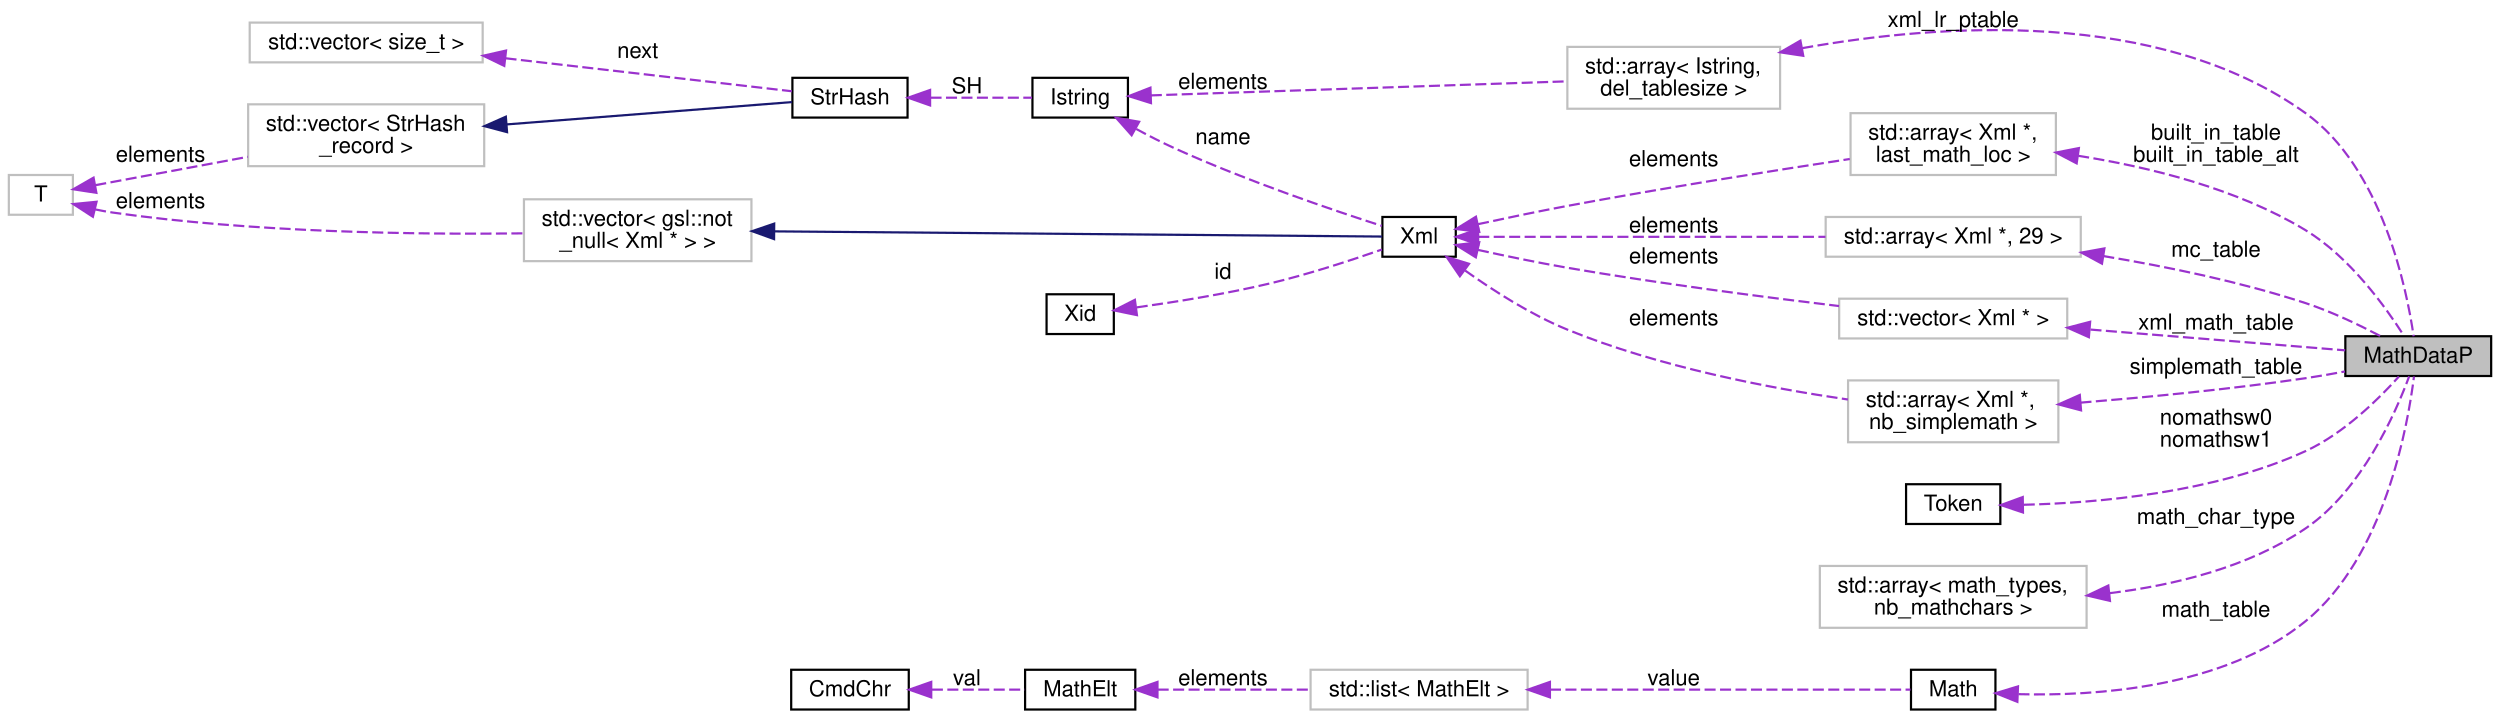
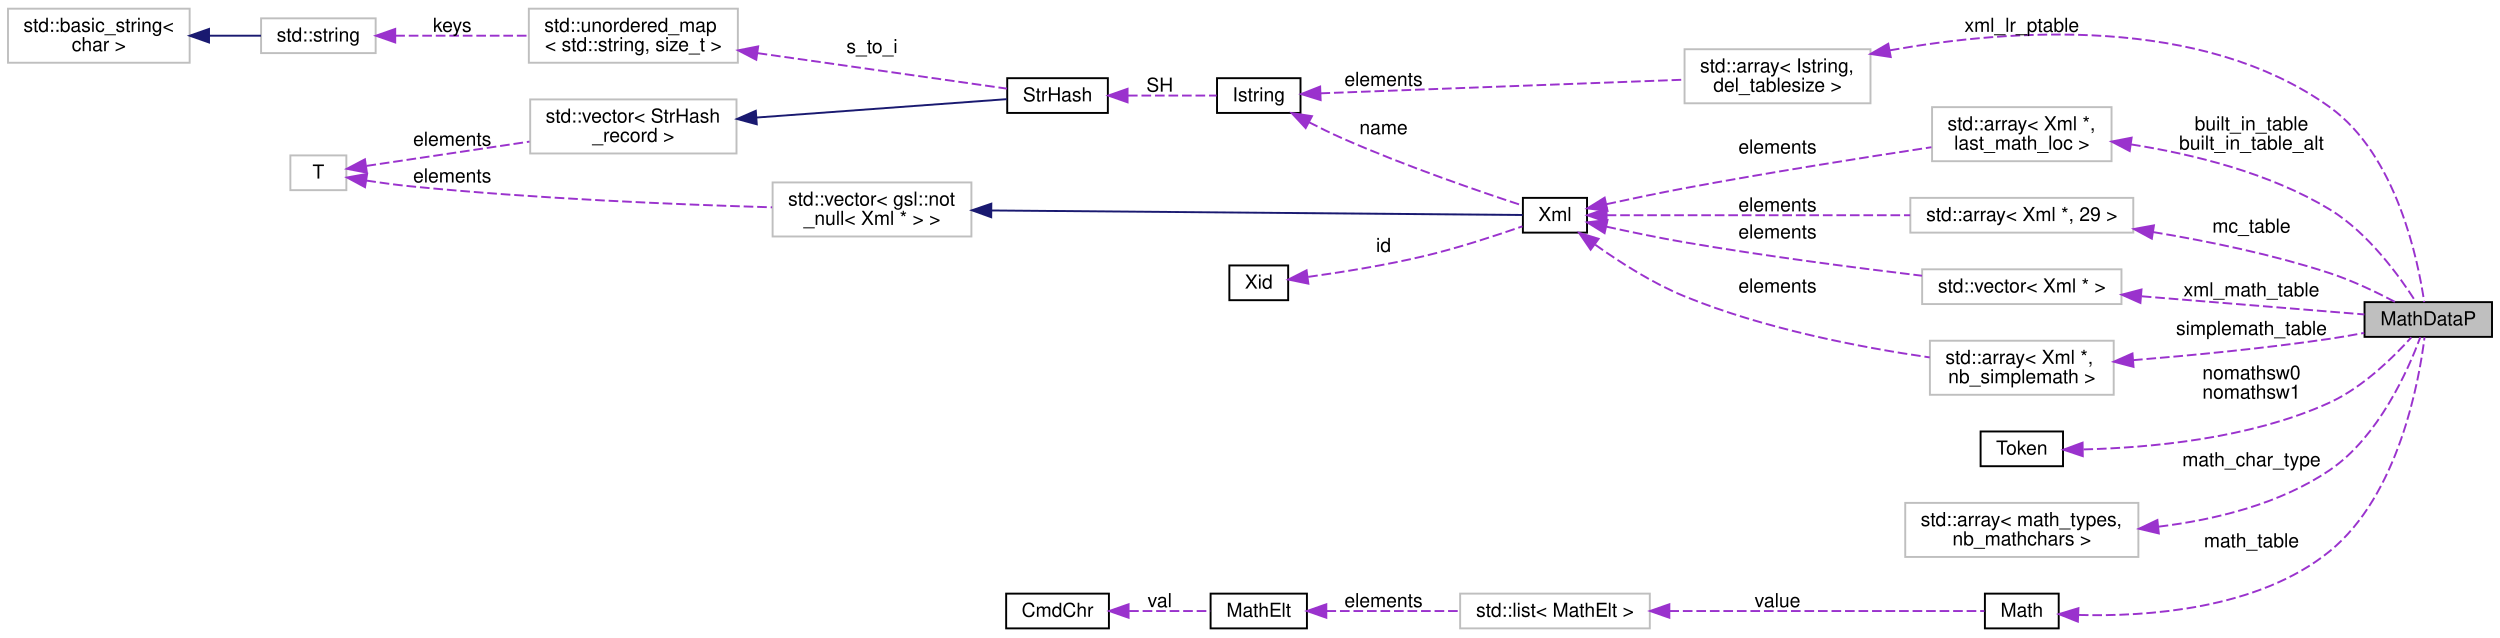
- <svg xmlns="http://www.w3.org/2000/svg" xmlns:xlink="http://www.w3.org/1999/xlink" width="1132pt" height="326pt" viewBox="0.00 0.00 1131.87 325.50">
-   <g id="graph0" class="graph" transform="scale(1 1) rotate(0) translate(4 321.5)">
+ <svg xmlns="http://www.w3.org/2000/svg" xmlns:xlink="http://www.w3.org/1999/xlink" width="1295pt" height="330pt" viewBox="0.00 0.00 1294.72 330.00">
+   <g id="graph0" class="graph" transform="scale(1 1) rotate(0) translate(4 326)">
    <g id="node1" class="node">
      <g id="a_node1">
        <a xlink:title=" ">
-           <polygon fill="#bfbfbf" stroke="black" points="1057.85,-151.5 1057.85,-169.5 1123.87,-169.5 1123.87,-151.5 1057.85,-151.5" />
-           <text text-anchor="middle" x="1090.86" y="-157.5" font-family="Helvetica,sans-Serif" font-size="10.00">MathDataP</text>
+           <polygon fill="#bfbfbf" stroke="black" points="1220.69,-151.5 1220.69,-169.5 1286.72,-169.5 1286.72,-151.5 1220.69,-151.5" />
+           <text text-anchor="middle" x="1253.7" y="-157.5" font-family="Helvetica,sans-Serif" font-size="10.00">MathDataP</text>
        </a>
      </g>
    </g>
    <g id="node2" class="node">
      <g id="a_node2">
        <a xlink:title=" ">
-           <polygon fill="none" stroke="#bfbfbf" points="705.62,-272.5 705.62,-300.5 801.93,-300.5 801.93,-272.5 705.62,-272.5" />
-           <text text-anchor="start" x="713.62" y="-288.5" font-family="Helvetica,sans-Serif" font-size="10.00">std::array&lt; Istring,</text>
-           <text text-anchor="middle" x="753.77" y="-278.5" font-family="Helvetica,sans-Serif" font-size="10.00"> del_tablesize &gt;</text>
+           <polygon fill="none" stroke="#bfbfbf" points="868.46,-272.5 868.46,-300.5 964.77,-300.5 964.77,-272.5 868.46,-272.5" />
+           <text text-anchor="start" x="876.46" y="-288.5" font-family="Helvetica,sans-Serif" font-size="10.00">std::array&lt; Istring,</text>
+           <text text-anchor="middle" x="916.61" y="-278.5" font-family="Helvetica,sans-Serif" font-size="10.00"> del_tablesize &gt;</text>
        </a>
      </g>
    </g>
    <g id="edge1" class="edge">
-       <path fill="none" stroke="#9a32cd" stroke-dasharray="5,2" d="M811.97,-299.93C874.1,-311.04 973.37,-318.19 1039.85,-270.5 1074.45,-245.68 1085.63,-191.05 1088.77,-169.5" />
-       <polygon fill="#9a32cd" stroke="#9a32cd" points="812.42,-296.46 801.95,-298.05 811.13,-303.34 812.42,-296.46" />
-       <text text-anchor="middle" x="880.31" y="-309.5" font-family="Helvetica,sans-Serif" font-size="10.00"> xml_lr_ptable</text>
+       <path fill="none" stroke="#9a32cd" stroke-dasharray="5,2" d="M974.81,-299.93C1036.94,-311.04 1136.21,-318.19 1202.69,-270.5 1237.29,-245.68 1248.47,-191.05 1251.61,-169.5" />
+       <polygon fill="#9a32cd" stroke="#9a32cd" points="975.26,-296.46 964.79,-298.05 973.97,-303.34 975.26,-296.46" />
+       <text text-anchor="middle" x="1043.15" y="-309.5" font-family="Helvetica,sans-Serif" font-size="10.00"> xml_lr_ptable</text>
    </g>
    <g id="node3" class="node">
      <g id="a_node3">
        <a xlink:href="../../d9/d20/struct_istring.html" target="_top" xlink:title=" ">
-           <polygon fill="none" stroke="black" points="463.44,-268.5 463.44,-286.5 506.67,-286.5 506.67,-268.5 463.44,-268.5" />
-           <text text-anchor="middle" x="485.06" y="-274.5" font-family="Helvetica,sans-Serif" font-size="10.00">Istring</text>
+           <polygon fill="none" stroke="black" points="626.28,-267.5 626.28,-285.5 669.52,-285.5 669.52,-267.5 626.28,-267.5" />
+           <text text-anchor="middle" x="647.9" y="-273.5" font-family="Helvetica,sans-Serif" font-size="10.00">Istring</text>
        </a>
      </g>
    </g>
    <g id="edge2" class="edge">
-       <path fill="none" stroke="#9a32cd" stroke-dasharray="5,2" d="M517.02,-278.54C563.34,-280.11 651.02,-283.07 705.42,-284.9" />
-       <polygon fill="#9a32cd" stroke="#9a32cd" points="517.1,-275.05 506.99,-278.21 516.86,-282.04 517.1,-275.05" />
-       <text text-anchor="middle" x="549.69" y="-281.5" font-family="Helvetica,sans-Serif" font-size="10.00"> elements</text>
-     </g>
-     <g id="node9" class="node">
-       <g id="a_node9">
+       <path fill="none" stroke="#9a32cd" stroke-dasharray="5,2" d="M679.86,-277.66C726.18,-279.4 813.86,-282.69 868.26,-284.72" />
+       <polygon fill="#9a32cd" stroke="#9a32cd" points="679.95,-274.16 669.83,-277.28 679.69,-281.16 679.95,-274.16" />
+       <text text-anchor="middle" x="712.53" y="-281.5" font-family="Helvetica,sans-Serif" font-size="10.00"> elements</text>
+     </g>
+     <g id="node11" class="node">
+       <g id="a_node11">
        <a xlink:href="../../d6/d9a/class_xml.html" target="_top" xlink:title=" ">
-           <polygon fill="none" stroke="black" points="621.88,-205.5 621.88,-223.5 655.1,-223.5 655.1,-205.5 621.88,-205.5" />
-           <text text-anchor="middle" x="638.49" y="-211.5" font-family="Helvetica,sans-Serif" font-size="10.00">Xml</text>
-         </a>
-       </g>
-     </g>
-     <g id="edge11" class="edge">
-       <path fill="none" stroke="#9a32cd" stroke-dasharray="5,2" d="M510.39,-263.35C516.09,-260.27 522.19,-257.14 528.01,-254.5 560.44,-239.79 600.03,-226.4 621.6,-219.47" />
-       <polygon fill="#9a32cd" stroke="#9a32cd" points="508.34,-260.48 501.31,-268.41 511.75,-266.6 508.34,-260.48" />
-       <text text-anchor="middle" x="549.69" y="-256.5" font-family="Helvetica,sans-Serif" font-size="10.00"> name</text>
+           <polygon fill="none" stroke="black" points="784.72,-205.5 784.72,-223.5 817.94,-223.5 817.94,-205.5 784.72,-205.5" />
+           <text text-anchor="middle" x="801.33" y="-211.5" font-family="Helvetica,sans-Serif" font-size="10.00">Xml</text>
+         </a>
+       </g>
+     </g>
+     <g id="edge13" class="edge">
+       <path fill="none" stroke="#9a32cd" stroke-dasharray="5,2" d="M673.85,-262.72C679.38,-259.86 685.26,-256.97 690.85,-254.5 723.42,-240.09 762.95,-226.59 784.48,-219.55" />
+       <polygon fill="#9a32cd" stroke="#9a32cd" points="672.19,-259.65 664.99,-267.42 675.46,-265.83 672.19,-259.65" />
+       <text text-anchor="middle" x="712.53" y="-256.5" font-family="Helvetica,sans-Serif" font-size="10.00"> name</text>
    </g>
    <g id="node4" class="node">
      <g id="a_node4">
-         <a xlink:href="../../de/df7/class_str_hash.html" target="_top" xlink:title="The string_hash table.">
-           <polygon fill="none" stroke="black" points="354.76,-268.5 354.76,-286.5 406.89,-286.5 406.89,-268.5 354.76,-268.5" />
-           <text text-anchor="middle" x="380.82" y="-274.5" font-family="Helvetica,sans-Serif" font-size="10.00">StrHash</text>
+         <a xlink:href="../../de/df7/class_str_hash.html" target="_top" xlink:title=" ">
+           <polygon fill="none" stroke="black" points="517.6,-267.5 517.6,-285.5 569.73,-285.5 569.73,-267.5 517.6,-267.5" />
+           <text text-anchor="middle" x="543.67" y="-273.5" font-family="Helvetica,sans-Serif" font-size="10.00">StrHash</text>
        </a>
      </g>
    </g>
    <g id="edge3" class="edge">
-       <path fill="none" stroke="#9a32cd" stroke-dasharray="5,2" d="M417.29,-277.5C432.61,-277.5 450.01,-277.5 463.2,-277.5" />
-       <polygon fill="#9a32cd" stroke="#9a32cd" points="417.1,-274 407.1,-277.5 417.1,-281 417.1,-274" />
-       <text text-anchor="middle" x="433.77" y="-279.5" font-family="Helvetica,sans-Serif" font-size="10.00"> SH</text>
+       <path fill="none" stroke="#9a32cd" stroke-dasharray="5,2" d="M580.14,-276.5C595.46,-276.5 612.85,-276.5 626.05,-276.5" />
+       <polygon fill="#9a32cd" stroke="#9a32cd" points="579.94,-273 569.94,-276.5 579.94,-280 579.94,-273" />
+       <text text-anchor="middle" x="596.61" y="-278.5" font-family="Helvetica,sans-Serif" font-size="10.00"> SH</text>
    </g>
    <g id="node5" class="node">
      <g id="a_node5">
        <a xlink:title="STL class.">
-           <polygon fill="none" stroke="#bfbfbf" points="108.35,-246.5 108.35,-274.5 215.22,-274.5 215.22,-246.5 108.35,-246.5" />
-           <text text-anchor="start" x="116.35" y="-262.5" font-family="Helvetica,sans-Serif" font-size="10.00">std::vector&lt; StrHash</text>
-           <text text-anchor="middle" x="161.79" y="-252.5" font-family="Helvetica,sans-Serif" font-size="10.00">_record &gt;</text>
+           <polygon fill="none" stroke="#bfbfbf" points="270.5,-246.5 270.5,-274.5 377.37,-274.5 377.37,-246.5 270.5,-246.5" />
+           <text text-anchor="start" x="278.5" y="-262.5" font-family="Helvetica,sans-Serif" font-size="10.00">std::vector&lt; StrHash</text>
+           <text text-anchor="middle" x="323.93" y="-252.5" font-family="Helvetica,sans-Serif" font-size="10.00">_record &gt;</text>
        </a>
      </g>
    </g>
    <g id="edge4" class="edge">
-       <path fill="none" stroke="midnightblue" d="M225.42,-265.41C268.42,-268.77 323.2,-273.06 354.61,-275.52" />
-       <polygon fill="midnightblue" stroke="midnightblue" points="225.57,-261.91 215.33,-264.62 225.02,-268.89 225.57,-261.91" />
+       <path fill="none" stroke="midnightblue" d="M387.77,-265.12C430.9,-268.29 485.86,-272.33 517.37,-274.64" />
+       <polygon fill="midnightblue" stroke="midnightblue" points="387.87,-261.62 377.64,-264.37 387.36,-268.6 387.87,-261.62" />
    </g>
    <g id="node6" class="node">
      <g id="a_node6">
        <a xlink:title=" ">
-           <polygon fill="none" stroke="#bfbfbf" points="0,-224.5 0,-242.5 29,-242.5 29,-224.5 0,-224.5" />
-           <text text-anchor="middle" x="14.5" y="-230.5" font-family="Helvetica,sans-Serif" font-size="10.00">T</text>
+           <polygon fill="none" stroke="#bfbfbf" points="146.27,-227.5 146.27,-245.5 175.27,-245.5 175.27,-227.5 146.27,-227.5" />
+           <text text-anchor="middle" x="160.77" y="-233.5" font-family="Helvetica,sans-Serif" font-size="10.00">T</text>
        </a>
      </g>
    </g>
    <g id="edge5" class="edge">
-       <path fill="none" stroke="#9a32cd" stroke-dasharray="5,2" d="M39.14,-237.89C57.8,-241.36 84.54,-246.33 108.21,-250.73" />
-       <polygon fill="#9a32cd" stroke="#9a32cd" points="39.64,-234.43 29.17,-236.04 38.36,-241.31 39.64,-234.43" />
-       <text text-anchor="middle" x="68.68" y="-248.5" font-family="Helvetica,sans-Serif" font-size="10.00"> elements</text>
+       <path fill="none" stroke="#9a32cd" stroke-dasharray="5,2" d="M185.68,-240.06C207.86,-243.36 241.64,-248.39 270.14,-252.64" />
+       <polygon fill="#9a32cd" stroke="#9a32cd" points="185.92,-236.56 175.51,-238.55 184.89,-243.48 185.92,-236.56" />
+       <text text-anchor="middle" x="230.12" y="-250.5" font-family="Helvetica,sans-Serif" font-size="10.00"> elements</text>
+     </g>
+     <g id="node12" class="node">
+       <g id="a_node12">
+         <a xlink:title="STL class.">
+           <polygon fill="none" stroke="#bfbfbf" points="396.07,-203.5 396.07,-231.5 499.05,-231.5 499.05,-203.5 396.07,-203.5" />
+           <text text-anchor="start" x="404.07" y="-219.5" font-family="Helvetica,sans-Serif" font-size="10.00">std::vector&lt; gsl::not</text>
+           <text text-anchor="middle" x="447.56" y="-209.5" font-family="Helvetica,sans-Serif" font-size="10.00">_null&lt; Xml * &gt; &gt;</text>
+         </a>
+       </g>
+     </g>
+     <g id="edge12" class="edge">
+       <path fill="none" stroke="#9a32cd" stroke-dasharray="5,2" d="M185.61,-232.46C192.92,-231.35 201,-230.24 208.45,-229.5 272.9,-223.06 347.54,-220.01 395.82,-218.61" />
+       <polygon fill="#9a32cd" stroke="#9a32cd" points="184.94,-229.03 175.61,-234.06 186.04,-235.94 184.94,-229.03" />
+       <text text-anchor="middle" x="230.12" y="-231.5" font-family="Helvetica,sans-Serif" font-size="10.00"> elements</text>
+     </g>
+     <g id="node7" class="node">
+       <g id="a_node7">
+         <a xlink:title=" ">
+           <polygon fill="none" stroke="#bfbfbf" points="269.8,-293.5 269.8,-321.5 378.07,-321.5 378.07,-293.5 269.8,-293.5" />
+           <text text-anchor="start" x="277.8" y="-309.5" font-family="Helvetica,sans-Serif" font-size="10.00">std::unordered_map</text>
+           <text text-anchor="middle" x="323.93" y="-299.5" font-family="Helvetica,sans-Serif" font-size="10.00">&lt; std::string, size_t &gt;</text>
+         </a>
+       </g>
+     </g>
+     <g id="edge6" class="edge">
+       <path fill="none" stroke="#9a32cd" stroke-dasharray="5,2" d="M388.32,-298.47C431.43,-292.34 486.15,-284.55 517.5,-280.08" />
+       <polygon fill="#9a32cd" stroke="#9a32cd" points="387.6,-295.04 378.2,-299.92 388.59,-301.97 387.6,-295.04" />
+       <text text-anchor="middle" x="447.56" y="-298.5" font-family="Helvetica,sans-Serif" font-size="10.00"> s_to_i</text>
+     </g>
+     <g id="node8" class="node">
+       <g id="a_node8">
+         <a xlink:title="STL class.">
+           <polygon fill="none" stroke="#bfbfbf" points="131.1,-298.5 131.1,-316.5 190.45,-316.5 190.45,-298.5 131.1,-298.5" />
+           <text text-anchor="middle" x="160.77" y="-304.5" font-family="Helvetica,sans-Serif" font-size="10.00">std::string</text>
+         </a>
+       </g>
+     </g>
+     <g id="edge7" class="edge">
+       <path fill="none" stroke="#9a32cd" stroke-dasharray="5,2" d="M200.6,-307.5C221.29,-307.5 247.07,-307.5 269.61,-307.5" />
+       <polygon fill="#9a32cd" stroke="#9a32cd" points="200.58,-304 190.58,-307.5 200.58,-311 200.58,-304" />
+       <text text-anchor="middle" x="230.12" y="-309.5" font-family="Helvetica,sans-Serif" font-size="10.00"> keys</text>
+     </g>
+     <g id="node9" class="node">
+       <g id="a_node9">
+         <a xlink:title="STL class.">
+           <polygon fill="none" stroke="#bfbfbf" points="0,-293.5 0,-321.5 94.1,-321.5 94.1,-293.5 0,-293.5" />
+           <text text-anchor="start" x="8" y="-309.5" font-family="Helvetica,sans-Serif" font-size="10.00">std::basic_string&lt;</text>
+           <text text-anchor="middle" x="47.05" y="-299.5" font-family="Helvetica,sans-Serif" font-size="10.00"> char &gt;</text>
+         </a>
+       </g>
+     </g>
+     <g id="edge8" class="edge">
+       <path fill="none" stroke="midnightblue" d="M104.19,-307.5C113.5,-307.5 122.8,-307.5 131.05,-307.5" />
+       <polygon fill="midnightblue" stroke="midnightblue" points="104.13,-304 94.13,-307.5 104.13,-311 104.13,-304" />
    </g>
    <g id="node10" class="node">
      <g id="a_node10">
-         <a xlink:title="STL class.">
-           <polygon fill="none" stroke="#bfbfbf" points="233.22,-203.5 233.22,-231.5 336.21,-231.5 336.21,-203.5 233.22,-203.5" />
-           <text text-anchor="start" x="241.22" y="-219.5" font-family="Helvetica,sans-Serif" font-size="10.00">std::vector&lt; gsl::not</text>
-           <text text-anchor="middle" x="284.72" y="-209.5" font-family="Helvetica,sans-Serif" font-size="10.00">_null&lt; Xml * &gt; &gt;</text>
-         </a>
-       </g>
+         <a xlink:title=" ">
+           <polygon fill="none" stroke="#bfbfbf" points="991.53,-168.5 991.53,-186.5 1094.78,-186.5 1094.78,-168.5 991.53,-168.5" />
+           <text text-anchor="middle" x="1043.15" y="-174.5" font-family="Helvetica,sans-Serif" font-size="10.00">std::vector&lt; Xml * &gt;</text>
+         </a>
+       </g>
+     </g>
+     <g id="edge9" class="edge">
+       <path fill="none" stroke="#9a32cd" stroke-dasharray="5,2" d="M1105.29,-172.52C1143.06,-169.44 1189.99,-165.61 1220.61,-163.12" />
+       <polygon fill="#9a32cd" stroke="#9a32cd" points="1104.59,-169.06 1094.9,-173.36 1105.16,-176.04 1104.59,-169.06" />
+       <text text-anchor="middle" x="1162.12" y="-172.5" font-family="Helvetica,sans-Serif" font-size="10.00"> xml_math_table</text>
    </g>
    <g id="edge10" class="edge">
-       <path fill="none" stroke="#9a32cd" stroke-dasharray="5,2" d="M39.06,-226.93C41.72,-226.37 44.41,-225.87 47,-225.5 110.71,-216.44 184.99,-215.47 233.11,-216.08" />
-       <polygon fill="#9a32cd" stroke="#9a32cd" points="38.06,-223.58 29.17,-229.35 39.72,-230.38 38.06,-223.58" />
-       <text text-anchor="middle" x="68.68" y="-227.5" font-family="Helvetica,sans-Serif" font-size="10.00"> elements</text>
-     </g>
-     <g id="node7" class="node">
-       <g id="a_node7">
-         <a xlink:title=" ">
-           <polygon fill="none" stroke="#bfbfbf" points="109.05,-293.5 109.05,-311.5 214.53,-311.5 214.53,-293.5 109.05,-293.5" />
-           <text text-anchor="middle" x="161.79" y="-299.5" font-family="Helvetica,sans-Serif" font-size="10.00">std::vector&lt; size_t &gt;</text>
-         </a>
-       </g>
-     </g>
-     <g id="edge6" class="edge">
-       <path fill="none" stroke="#9a32cd" stroke-dasharray="5,2" d="M224.87,-295.35C267.89,-290.39 322.91,-284.06 354.48,-280.42" />
-       <polygon fill="#9a32cd" stroke="#9a32cd" points="224.31,-291.89 214.77,-296.51 225.11,-298.84 224.31,-291.89" />
-       <text text-anchor="middle" x="284.72" y="-295.5" font-family="Helvetica,sans-Serif" font-size="10.00"> next</text>
-     </g>
-     <g id="node8" class="node">
-       <g id="a_node8">
-         <a xlink:title=" ">
-           <polygon fill="none" stroke="#bfbfbf" points="828.68,-168.5 828.68,-186.5 931.94,-186.5 931.94,-168.5 828.68,-168.5" />
-           <text text-anchor="middle" x="880.31" y="-174.5" font-family="Helvetica,sans-Serif" font-size="10.00">std::vector&lt; Xml * &gt;</text>
-         </a>
-       </g>
-     </g>
-     <g id="edge7" class="edge">
-       <path fill="none" stroke="#9a32cd" stroke-dasharray="5,2" d="M942.45,-172.52C980.22,-169.44 1027.15,-165.61 1057.77,-163.12" />
-       <polygon fill="#9a32cd" stroke="#9a32cd" points="941.74,-169.06 932.06,-173.36 942.31,-176.04 941.74,-169.06" />
-       <text text-anchor="middle" x="999.27" y="-172.5" font-family="Helvetica,sans-Serif" font-size="10.00"> xml_math_table</text>
-     </g>
-     <g id="edge8" class="edge">
-       <path fill="none" stroke="#9a32cd" stroke-dasharray="5,2" d="M665.15,-208.59C677.36,-205.9 692.2,-202.81 705.62,-200.5 746.84,-193.42 793.89,-187.31 828.61,-183.17" />
-       <polygon fill="#9a32cd" stroke="#9a32cd" points="664.18,-205.22 655.19,-210.82 665.72,-212.05 664.18,-205.22" />
-       <text text-anchor="middle" x="753.77" y="-202.5" font-family="Helvetica,sans-Serif" font-size="10.00"> elements</text>
+       <path fill="none" stroke="#9a32cd" stroke-dasharray="5,2" d="M827.99,-208.59C840.21,-205.9 855.04,-202.81 868.46,-200.5 909.68,-193.42 956.73,-187.31 991.46,-183.17" />
+       <polygon fill="#9a32cd" stroke="#9a32cd" points="827.03,-205.22 818.03,-210.82 828.56,-212.05 827.03,-205.22" />
+       <text text-anchor="middle" x="916.61" y="-202.5" font-family="Helvetica,sans-Serif" font-size="10.00"> elements</text>
+     </g>
+     <g id="node15" class="node">
+       <g id="a_node15">
+         <a xlink:title=" ">
+           <polygon fill="none" stroke="#bfbfbf" points="995.55,-121.5 995.55,-149.5 1090.76,-149.5 1090.76,-121.5 995.55,-121.5" />
+           <text text-anchor="start" x="1003.55" y="-137.5" font-family="Helvetica,sans-Serif" font-size="10.00">std::array&lt; Xml *,</text>
+           <text text-anchor="middle" x="1043.15" y="-127.5" font-family="Helvetica,sans-Serif" font-size="10.00"> nb_simplemath &gt;</text>
+         </a>
+       </g>
+     </g>
+     <g id="edge17" class="edge">
+       <path fill="none" stroke="#9a32cd" stroke-dasharray="5,2" d="M822.16,-199.26C834.79,-190.24 851.85,-179.29 868.46,-172.5 909.7,-155.65 959.73,-146.03 995.48,-140.85" />
+       <polygon fill="#9a32cd" stroke="#9a32cd" points="819.8,-196.65 813.82,-205.39 823.95,-202.29 819.8,-196.65" />
+       <text text-anchor="middle" x="916.61" y="-174.5" font-family="Helvetica,sans-Serif" font-size="10.00"> elements</text>
+     </g>
+     <g id="node16" class="node">
+       <g id="a_node16">
+         <a xlink:title=" ">
+           <polygon fill="none" stroke="#bfbfbf" points="996.67,-242.5 996.67,-270.5 1089.64,-270.5 1089.64,-242.5 996.67,-242.5" />
+           <text text-anchor="start" x="1004.67" y="-258.5" font-family="Helvetica,sans-Serif" font-size="10.00">std::array&lt; Xml *,</text>
+           <text text-anchor="middle" x="1043.15" y="-248.5" font-family="Helvetica,sans-Serif" font-size="10.00"> last_math_loc &gt;</text>
+         </a>
+       </g>
+     </g>
+     <g id="edge19" class="edge">
+       <path fill="none" stroke="#9a32cd" stroke-dasharray="5,2" d="M828.02,-220.24C840.24,-222.9 855.08,-226.01 868.46,-228.5 911.7,-236.56 961.25,-244.41 996.34,-249.74" />
+       <polygon fill="#9a32cd" stroke="#9a32cd" points="828.57,-216.78 818.06,-218.05 827.07,-223.62 828.57,-216.78" />
+       <text text-anchor="middle" x="916.61" y="-246.5" font-family="Helvetica,sans-Serif" font-size="10.00"> elements</text>
+     </g>
+     <g id="node22" class="node">
+       <g id="a_node22">
+         <a xlink:title=" ">
+           <polygon fill="none" stroke="#bfbfbf" points="985.41,-205.5 985.41,-223.5 1100.9,-223.5 1100.9,-205.5 985.41,-205.5" />
+           <text text-anchor="middle" x="1043.15" y="-211.5" font-family="Helvetica,sans-Serif" font-size="10.00">std::array&lt; Xml *, 29 &gt;</text>
+         </a>
+       </g>
+     </g>
+     <g id="edge26" class="edge">
+       <path fill="none" stroke="#9a32cd" stroke-dasharray="5,2" d="M828.12,-214.5C865.45,-214.5 935.53,-214.5 985.32,-214.5" />
+       <polygon fill="#9a32cd" stroke="#9a32cd" points="828.07,-211 818.07,-214.5 828.07,-218 828.07,-211" />
+       <text text-anchor="middle" x="916.61" y="-216.5" font-family="Helvetica,sans-Serif" font-size="10.00"> elements</text>
+     </g>
+     <g id="edge11" class="edge">
+       <path fill="none" stroke="midnightblue" d="M509.41,-216.98C592.6,-216.27 736.92,-215.04 784.57,-214.63" />
+       <polygon fill="midnightblue" stroke="midnightblue" points="509.3,-213.48 499.33,-217.07 509.36,-220.48 509.3,-213.48" />
    </g>
    <g id="node13" class="node">
      <g id="a_node13">
-         <a xlink:title=" ">
-           <polygon fill="none" stroke="#bfbfbf" points="832.71,-121.5 832.71,-149.5 927.92,-149.5 927.92,-121.5 832.71,-121.5" />
-           <text text-anchor="start" x="840.71" y="-137.5" font-family="Helvetica,sans-Serif" font-size="10.00">std::array&lt; Xml *,</text>
-           <text text-anchor="middle" x="880.31" y="-127.5" font-family="Helvetica,sans-Serif" font-size="10.00"> nb_simplemath &gt;</text>
-         </a>
-       </g>
-     </g>
-     <g id="edge15" class="edge">
-       <path fill="none" stroke="#9a32cd" stroke-dasharray="5,2" d="M659.32,-199.26C671.95,-190.24 689,-179.29 705.62,-172.5 746.86,-155.65 796.88,-146.03 832.64,-140.85" />
-       <polygon fill="#9a32cd" stroke="#9a32cd" points="656.96,-196.65 650.97,-205.39 661.1,-202.29 656.96,-196.65" />
-       <text text-anchor="middle" x="753.77" y="-174.5" font-family="Helvetica,sans-Serif" font-size="10.00"> elements</text>
+         <a xlink:href="../../de/d3f/class_xid.html" target="_top" xlink:title=" ">
+           <polygon fill="none" stroke="black" points="632.67,-170.5 632.67,-188.5 663.13,-188.5 663.13,-170.5 632.67,-170.5" />
+           <text text-anchor="middle" x="647.9" y="-176.5" font-family="Helvetica,sans-Serif" font-size="10.00">Xid</text>
+         </a>
+       </g>
+     </g>
+     <g id="edge14" class="edge">
+       <path fill="none" stroke="#9a32cd" stroke-dasharray="5,2" d="M673.49,-182.57C690.64,-184.95 713.97,-188.65 734.21,-193.5 751.66,-197.68 771.2,-204.11 784.48,-208.75" />
+       <polygon fill="#9a32cd" stroke="#9a32cd" points="673.59,-179.06 663.21,-181.2 672.66,-185.99 673.59,-179.06" />
+       <text text-anchor="middle" x="712.53" y="-195.5" font-family="Helvetica,sans-Serif" font-size="10.00"> id</text>
    </g>
    <g id="node14" class="node">
      <g id="a_node14">
-         <a xlink:title=" ">
-           <polygon fill="none" stroke="#bfbfbf" points="833.83,-242.5 833.83,-270.5 926.8,-270.5 926.8,-242.5 833.83,-242.5" />
-           <text text-anchor="start" x="841.83" y="-258.5" font-family="Helvetica,sans-Serif" font-size="10.00">std::array&lt; Xml *,</text>
-           <text text-anchor="middle" x="880.31" y="-248.5" font-family="Helvetica,sans-Serif" font-size="10.00"> last_math_loc &gt;</text>
-         </a>
-       </g>
-     </g>
-     <g id="edge17" class="edge">
-       <path fill="none" stroke="#9a32cd" stroke-dasharray="5,2" d="M665.18,-220.24C677.4,-222.9 692.24,-226.01 705.62,-228.5 748.86,-236.56 798.41,-244.41 833.49,-249.74" />
-       <polygon fill="#9a32cd" stroke="#9a32cd" points="665.73,-216.78 655.21,-218.05 664.23,-223.62 665.73,-216.78" />
-       <text text-anchor="middle" x="753.77" y="-246.5" font-family="Helvetica,sans-Serif" font-size="10.00"> elements</text>
+         <a xlink:href="../../d9/d27/struct_token.html" target="_top" xlink:title=" ">
+           <polygon fill="none" stroke="black" points="1021.81,-84.5 1021.81,-102.5 1064.5,-102.5 1064.5,-84.5 1021.81,-84.5" />
+           <text text-anchor="middle" x="1043.15" y="-90.5" font-family="Helvetica,sans-Serif" font-size="10.00">Token</text>
+         </a>
+       </g>
+     </g>
+     <g id="edge15" class="edge">
+       <path fill="none" stroke="#9a32cd" stroke-dasharray="5,2" d="M1075.08,-93.2C1108.12,-93.99 1161.32,-98.52 1202.69,-117.5 1219.97,-125.43 1235.87,-141.15 1244.91,-151.23" />
+       <polygon fill="#9a32cd" stroke="#9a32cd" points="1074.74,-89.7 1064.69,-93.06 1074.64,-96.7 1074.74,-89.7" />
+       <text text-anchor="middle" x="1162.12" y="-129.5" font-family="Helvetica,sans-Serif" font-size="10.00"> nomathsw0</text>
+       <text text-anchor="middle" x="1162.12" y="-119.5" font-family="Helvetica,sans-Serif" font-size="10.00">nomathsw1</text>
+     </g>
+     <g id="edge16" class="edge">
+       <path fill="none" stroke="#9a32cd" stroke-dasharray="5,2" d="M1100.76,-139.43C1131.08,-141.9 1169.02,-145.55 1202.69,-150.5 1208.47,-151.35 1214.6,-152.43 1220.5,-153.55" />
+       <polygon fill="#9a32cd" stroke="#9a32cd" points="1101.03,-135.94 1090.78,-138.64 1100.48,-142.92 1101.03,-135.94" />
+       <text text-anchor="middle" x="1162.12" y="-152.5" font-family="Helvetica,sans-Serif" font-size="10.00"> simplemath_table</text>
+     </g>
+     <g id="edge18" class="edge">
+       <path fill="none" stroke="#9a32cd" stroke-dasharray="5,2" d="M1099.73,-251.2C1131.69,-246.18 1171.54,-236.42 1202.69,-217.5 1222.72,-205.33 1239.07,-182.53 1247.18,-169.76" />
+       <polygon fill="#9a32cd" stroke="#9a32cd" points="1099.04,-247.76 1089.65,-252.67 1100.05,-254.69 1099.04,-247.76" />
+       <text text-anchor="middle" x="1162.12" y="-258.5" font-family="Helvetica,sans-Serif" font-size="10.00"> built_in_table</text>
+       <text text-anchor="middle" x="1162.12" y="-248.5" font-family="Helvetica,sans-Serif" font-size="10.00">built_in_table_alt</text>
+     </g>
+     <g id="node17" class="node">
+       <g id="a_node17">
+         <a xlink:title=" ">
+           <polygon fill="none" stroke="#bfbfbf" points="982.77,-37.5 982.77,-65.5 1103.54,-65.5 1103.54,-37.5 982.77,-37.5" />
+           <text text-anchor="start" x="990.77" y="-53.5" font-family="Helvetica,sans-Serif" font-size="10.00">std::array&lt; math_types,</text>
+           <text text-anchor="middle" x="1043.15" y="-43.5" font-family="Helvetica,sans-Serif" font-size="10.00"> nb_mathchars &gt;</text>
+         </a>
+       </g>
+     </g>
+     <g id="edge20" class="edge">
+       <path fill="none" stroke="#9a32cd" stroke-dasharray="5,2" d="M1114.05,-53.19C1143.5,-56.8 1176.86,-64.94 1202.69,-82.5 1228.1,-99.77 1243.44,-134.69 1249.58,-151.31" />
+       <polygon fill="#9a32cd" stroke="#9a32cd" points="1114.13,-49.68 1103.81,-52.1 1113.38,-56.64 1114.13,-49.68" />
+       <text text-anchor="middle" x="1162.12" y="-84.5" font-family="Helvetica,sans-Serif" font-size="10.00"> math_char_type</text>
+     </g>
+     <g id="node18" class="node">
+       <g id="a_node18">
+         <a xlink:href="../../d4/d34/class_math.html" target="_top" xlink:title=" ">
+           <polygon fill="none" stroke="black" points="1024.04,-0.5 1024.04,-18.5 1062.27,-18.5 1062.27,-0.5 1024.04,-0.5" />
+           <text text-anchor="middle" x="1043.15" y="-6.5" font-family="Helvetica,sans-Serif" font-size="10.00">Math</text>
+         </a>
+       </g>
+     </g>
+     <g id="edge21" class="edge">
+       <path fill="none" stroke="#9a32cd" stroke-dasharray="5,2" d="M1072.7,-7.45C1107.29,-6.53 1165.54,-10.18 1202.69,-40.5 1238.36,-69.61 1248.94,-128.53 1251.77,-151.26" />
+       <polygon fill="#9a32cd" stroke="#9a32cd" points="1072.2,-3.97 1062.35,-7.89 1072.49,-10.97 1072.2,-3.97" />
+       <text text-anchor="middle" x="1162.12" y="-42.5" font-family="Helvetica,sans-Serif" font-size="10.00"> math_table</text>
+     </g>
+     <g id="node19" class="node">
+       <g id="a_node19">
+         <a xlink:title=" ">
+           <polygon fill="none" stroke="#bfbfbf" points="752.21,-0.5 752.21,-18.5 850.46,-18.5 850.46,-0.5 752.21,-0.5" />
+           <text text-anchor="middle" x="801.33" y="-6.5" font-family="Helvetica,sans-Serif" font-size="10.00">std::list&lt; MathElt &gt;</text>
+         </a>
+       </g>
+     </g>
+     <g id="edge22" class="edge">
+       <path fill="none" stroke="#9a32cd" stroke-dasharray="5,2" d="M860.58,-9.5C913.83,-9.5 989.37,-9.5 1023.79,-9.5" />
+       <polygon fill="#9a32cd" stroke="#9a32cd" points="860.58,-6 850.58,-9.5 860.58,-13 860.58,-6" />
+       <text text-anchor="middle" x="916.61" y="-11.5" font-family="Helvetica,sans-Serif" font-size="10.00"> value</text>
    </g>
    <g id="node20" class="node">
      <g id="a_node20">
-         <a xlink:title=" ">
-           <polygon fill="none" stroke="#bfbfbf" points="822.57,-205.5 822.57,-223.5 938.06,-223.5 938.06,-205.5 822.57,-205.5" />
-           <text text-anchor="middle" x="880.31" y="-211.5" font-family="Helvetica,sans-Serif" font-size="10.00">std::array&lt; Xml *, 29 &gt;</text>
+         <a xlink:href="../../d2/da0/class_math_elt.html" target="_top" xlink:title=" ">
+           <polygon fill="none" stroke="black" points="622.95,-0.5 622.95,-18.5 672.85,-18.5 672.85,-0.5 622.95,-0.5" />
+           <text text-anchor="middle" x="647.9" y="-6.5" font-family="Helvetica,sans-Serif" font-size="10.00">MathElt</text>
+         </a>
+       </g>
+     </g>
+     <g id="edge23" class="edge">
+       <path fill="none" stroke="#9a32cd" stroke-dasharray="5,2" d="M682.96,-9.5C703.33,-9.5 729.53,-9.5 752,-9.5" />
+       <polygon fill="#9a32cd" stroke="#9a32cd" points="682.89,-6 672.89,-9.5 682.89,-13 682.89,-6" />
+       <text text-anchor="middle" x="712.53" y="-11.5" font-family="Helvetica,sans-Serif" font-size="10.00"> elements</text>
+     </g>
+     <g id="node21" class="node">
+       <g id="a_node21">
+         <a xlink:href="../../de/d72/class_cmd_chr.html" target="_top" xlink:title=" ">
+           <polygon fill="none" stroke="black" points="517.05,-0.5 517.05,-18.5 570.28,-18.5 570.28,-0.5 517.05,-0.5" />
+           <text text-anchor="middle" x="543.67" y="-6.5" font-family="Helvetica,sans-Serif" font-size="10.00">CmdChr</text>
        </a>
      </g>
    </g>
    <g id="edge24" class="edge">
-       <path fill="none" stroke="#9a32cd" stroke-dasharray="5,2" d="M665.27,-214.5C702.61,-214.5 772.68,-214.5 822.48,-214.5" />
-       <polygon fill="#9a32cd" stroke="#9a32cd" points="665.23,-211 655.23,-214.5 665.23,-218 665.23,-211" />
-       <text text-anchor="middle" x="753.77" y="-216.5" font-family="Helvetica,sans-Serif" font-size="10.00"> elements</text>
-     </g>
-     <g id="edge9" class="edge">
-       <path fill="none" stroke="midnightblue" d="M346.57,-216.98C429.75,-216.27 574.08,-215.04 621.73,-214.63" />
-       <polygon fill="midnightblue" stroke="midnightblue" points="346.46,-213.48 336.49,-217.07 346.52,-220.48 346.46,-213.48" />
-     </g>
-     <g id="node11" class="node">
-       <g id="a_node11">
-         <a xlink:href="../../de/d3f/class_xid.html" target="_top" xlink:title=" ">
-           <polygon fill="none" stroke="black" points="469.83,-170.5 469.83,-188.5 500.28,-188.5 500.28,-170.5 469.83,-170.5" />
-           <text text-anchor="middle" x="485.06" y="-176.5" font-family="Helvetica,sans-Serif" font-size="10.00">Xid</text>
-         </a>
-       </g>
-     </g>
-     <g id="edge12" class="edge">
-       <path fill="none" stroke="#9a32cd" stroke-dasharray="5,2" d="M510.65,-182.57C527.79,-184.95 551.13,-188.65 571.36,-193.5 588.82,-197.68 608.36,-204.11 621.64,-208.75" />
-       <polygon fill="#9a32cd" stroke="#9a32cd" points="510.75,-179.06 500.37,-181.2 509.82,-185.99 510.75,-179.06" />
-       <text text-anchor="middle" x="549.69" y="-195.5" font-family="Helvetica,sans-Serif" font-size="10.00"> id</text>
-     </g>
-     <g id="node12" class="node">
-       <g id="a_node12">
-         <a xlink:href="../../d9/d27/struct_token.html" target="_top" xlink:title=" ">
-           <polygon fill="none" stroke="black" points="858.97,-84.5 858.97,-102.5 901.65,-102.5 901.65,-84.5 858.97,-84.5" />
-           <text text-anchor="middle" x="880.31" y="-90.5" font-family="Helvetica,sans-Serif" font-size="10.00">Token</text>
-         </a>
-       </g>
-     </g>
-     <g id="edge13" class="edge">
-       <path fill="none" stroke="#9a32cd" stroke-dasharray="5,2" d="M912.24,-93.2C945.28,-93.99 998.48,-98.52 1039.85,-117.5 1057.13,-125.43 1073.03,-141.15 1082.07,-151.23" />
-       <polygon fill="#9a32cd" stroke="#9a32cd" points="911.9,-89.7 901.85,-93.06 911.8,-96.7 911.9,-89.7" />
-       <text text-anchor="middle" x="999.27" y="-129.5" font-family="Helvetica,sans-Serif" font-size="10.00"> nomathsw0</text>
-       <text text-anchor="middle" x="999.27" y="-119.5" font-family="Helvetica,sans-Serif" font-size="10.00">nomathsw1</text>
-     </g>
-     <g id="edge14" class="edge">
-       <path fill="none" stroke="#9a32cd" stroke-dasharray="5,2" d="M937.92,-139.43C968.24,-141.9 1006.18,-145.55 1039.85,-150.5 1045.63,-151.35 1051.76,-152.43 1057.66,-153.55" />
-       <polygon fill="#9a32cd" stroke="#9a32cd" points="938.19,-135.94 927.94,-138.64 937.63,-142.92 938.19,-135.94" />
-       <text text-anchor="middle" x="999.27" y="-152.5" font-family="Helvetica,sans-Serif" font-size="10.00"> simplemath_table</text>
-     </g>
-     <g id="edge16" class="edge">
-       <path fill="none" stroke="#9a32cd" stroke-dasharray="5,2" d="M936.89,-251.2C968.85,-246.18 1008.7,-236.42 1039.85,-217.5 1059.88,-205.33 1076.23,-182.53 1084.34,-169.76" />
-       <polygon fill="#9a32cd" stroke="#9a32cd" points="936.2,-247.76 926.81,-252.67 937.21,-254.69 936.2,-247.76" />
-       <text text-anchor="middle" x="999.27" y="-258.5" font-family="Helvetica,sans-Serif" font-size="10.00"> built_in_table</text>
-       <text text-anchor="middle" x="999.27" y="-248.5" font-family="Helvetica,sans-Serif" font-size="10.00">built_in_table_alt</text>
-     </g>
-     <g id="node15" class="node">
-       <g id="a_node15">
-         <a xlink:title=" ">
-           <polygon fill="none" stroke="#bfbfbf" points="819.93,-37.5 819.93,-65.5 940.7,-65.5 940.7,-37.5 819.93,-37.5" />
-           <text text-anchor="start" x="827.93" y="-53.5" font-family="Helvetica,sans-Serif" font-size="10.00">std::array&lt; math_types,</text>
-           <text text-anchor="middle" x="880.31" y="-43.5" font-family="Helvetica,sans-Serif" font-size="10.00"> nb_mathchars &gt;</text>
-         </a>
-       </g>
-     </g>
-     <g id="edge18" class="edge">
-       <path fill="none" stroke="#9a32cd" stroke-dasharray="5,2" d="M951.21,-53.19C980.66,-56.8 1014.02,-64.94 1039.85,-82.5 1065.26,-99.77 1080.59,-134.69 1086.74,-151.31" />
-       <polygon fill="#9a32cd" stroke="#9a32cd" points="951.29,-49.68 940.97,-52.1 950.54,-56.64 951.29,-49.68" />
-       <text text-anchor="middle" x="999.27" y="-84.5" font-family="Helvetica,sans-Serif" font-size="10.00"> math_char_type</text>
-     </g>
-     <g id="node16" class="node">
-       <g id="a_node16">
-         <a xlink:href="../../d4/d34/class_math.html" target="_top" xlink:title=" ">
-           <polygon fill="none" stroke="black" points="861.2,-0.5 861.2,-18.5 899.43,-18.5 899.43,-0.5 861.2,-0.5" />
-           <text text-anchor="middle" x="880.31" y="-6.5" font-family="Helvetica,sans-Serif" font-size="10.00">Math</text>
-         </a>
-       </g>
-     </g>
-     <g id="edge19" class="edge">
-       <path fill="none" stroke="#9a32cd" stroke-dasharray="5,2" d="M909.85,-7.45C944.44,-6.53 1002.7,-10.18 1039.85,-40.5 1075.52,-69.61 1086.1,-128.53 1088.92,-151.26" />
-       <polygon fill="#9a32cd" stroke="#9a32cd" points="909.36,-3.97 899.51,-7.89 909.65,-10.97 909.36,-3.97" />
-       <text text-anchor="middle" x="999.27" y="-42.5" font-family="Helvetica,sans-Serif" font-size="10.00"> math_table</text>
-     </g>
-     <g id="node17" class="node">
-       <g id="a_node17">
-         <a xlink:title=" ">
-           <polygon fill="none" stroke="#bfbfbf" points="589.36,-0.5 589.36,-18.5 687.62,-18.5 687.62,-0.5 589.36,-0.5" />
-           <text text-anchor="middle" x="638.49" y="-6.5" font-family="Helvetica,sans-Serif" font-size="10.00">std::list&lt; MathElt &gt;</text>
-         </a>
-       </g>
-     </g>
-     <g id="edge20" class="edge">
-       <path fill="none" stroke="#9a32cd" stroke-dasharray="5,2" d="M697.74,-9.5C750.99,-9.5 826.53,-9.5 860.95,-9.5" />
-       <polygon fill="#9a32cd" stroke="#9a32cd" points="697.73,-6 687.73,-9.5 697.73,-13 697.73,-6" />
-       <text text-anchor="middle" x="753.77" y="-11.5" font-family="Helvetica,sans-Serif" font-size="10.00"> value</text>
-     </g>
-     <g id="node18" class="node">
-       <g id="a_node18">
-         <a xlink:href="../../d2/da0/class_math_elt.html" target="_top" xlink:title=" ">
-           <polygon fill="none" stroke="black" points="460.11,-0.5 460.11,-18.5 510.01,-18.5 510.01,-0.5 460.11,-0.5" />
-           <text text-anchor="middle" x="485.06" y="-6.5" font-family="Helvetica,sans-Serif" font-size="10.00">MathElt</text>
-         </a>
-       </g>
-     </g>
-     <g id="edge21" class="edge">
-       <path fill="none" stroke="#9a32cd" stroke-dasharray="5,2" d="M520.12,-9.5C540.48,-9.5 566.68,-9.5 589.16,-9.5" />
-       <polygon fill="#9a32cd" stroke="#9a32cd" points="520.05,-6 510.05,-9.5 520.05,-13 520.05,-6" />
-       <text text-anchor="middle" x="549.69" y="-11.5" font-family="Helvetica,sans-Serif" font-size="10.00"> elements</text>
-     </g>
-     <g id="node19" class="node">
-       <g id="a_node19">
-         <a xlink:href="../../de/d72/class_cmd_chr.html" target="_top" xlink:title=" ">
-           <polygon fill="none" stroke="black" points="354.21,-0.5 354.21,-18.5 407.44,-18.5 407.44,-0.5 354.21,-0.5" />
-           <text text-anchor="middle" x="380.82" y="-6.5" font-family="Helvetica,sans-Serif" font-size="10.00">CmdChr</text>
-         </a>
-       </g>
-     </g>
-     <g id="edge22" class="edge">
-       <path fill="none" stroke="#9a32cd" stroke-dasharray="5,2" d="M417.9,-9.5C431.87,-9.5 447.48,-9.5 460.02,-9.5" />
-       <polygon fill="#9a32cd" stroke="#9a32cd" points="417.62,-6 407.62,-9.5 417.62,-13 417.62,-6" />
-       <text text-anchor="middle" x="433.77" y="-11.5" font-family="Helvetica,sans-Serif" font-size="10.00"> val</text>
-     </g>
-     <g id="edge23" class="edge">
-       <path fill="none" stroke="#9a32cd" stroke-dasharray="5,2" d="M948.26,-205.8C976.9,-201.06 1010.45,-194.15 1039.85,-184.5 1051.56,-180.65 1064.06,-174.65 1073.64,-169.62" />
-       <polygon fill="#9a32cd" stroke="#9a32cd" points="947.67,-202.35 938.34,-207.38 948.77,-209.26 947.67,-202.35" />
-       <text text-anchor="middle" x="999.27" y="-205.5" font-family="Helvetica,sans-Serif" font-size="10.00"> mc_table</text>
+       <path fill="none" stroke="#9a32cd" stroke-dasharray="5,2" d="M580.74,-9.5C594.71,-9.5 610.32,-9.5 622.87,-9.5" />
+       <polygon fill="#9a32cd" stroke="#9a32cd" points="580.46,-6 570.46,-9.5 580.46,-13 580.46,-6" />
+       <text text-anchor="middle" x="596.61" y="-11.5" font-family="Helvetica,sans-Serif" font-size="10.00"> val</text>
+     </g>
+     <g id="edge25" class="edge">
+       <path fill="none" stroke="#9a32cd" stroke-dasharray="5,2" d="M1111.1,-205.8C1139.74,-201.06 1173.29,-194.15 1202.69,-184.5 1214.4,-180.65 1226.91,-174.65 1236.48,-169.62" />
+       <polygon fill="#9a32cd" stroke="#9a32cd" points="1110.51,-202.35 1101.19,-207.38 1111.61,-209.26 1110.51,-202.35" />
+       <text text-anchor="middle" x="1162.12" y="-205.5" font-family="Helvetica,sans-Serif" font-size="10.00"> mc_table</text>
    </g>
  </g>
</svg>
